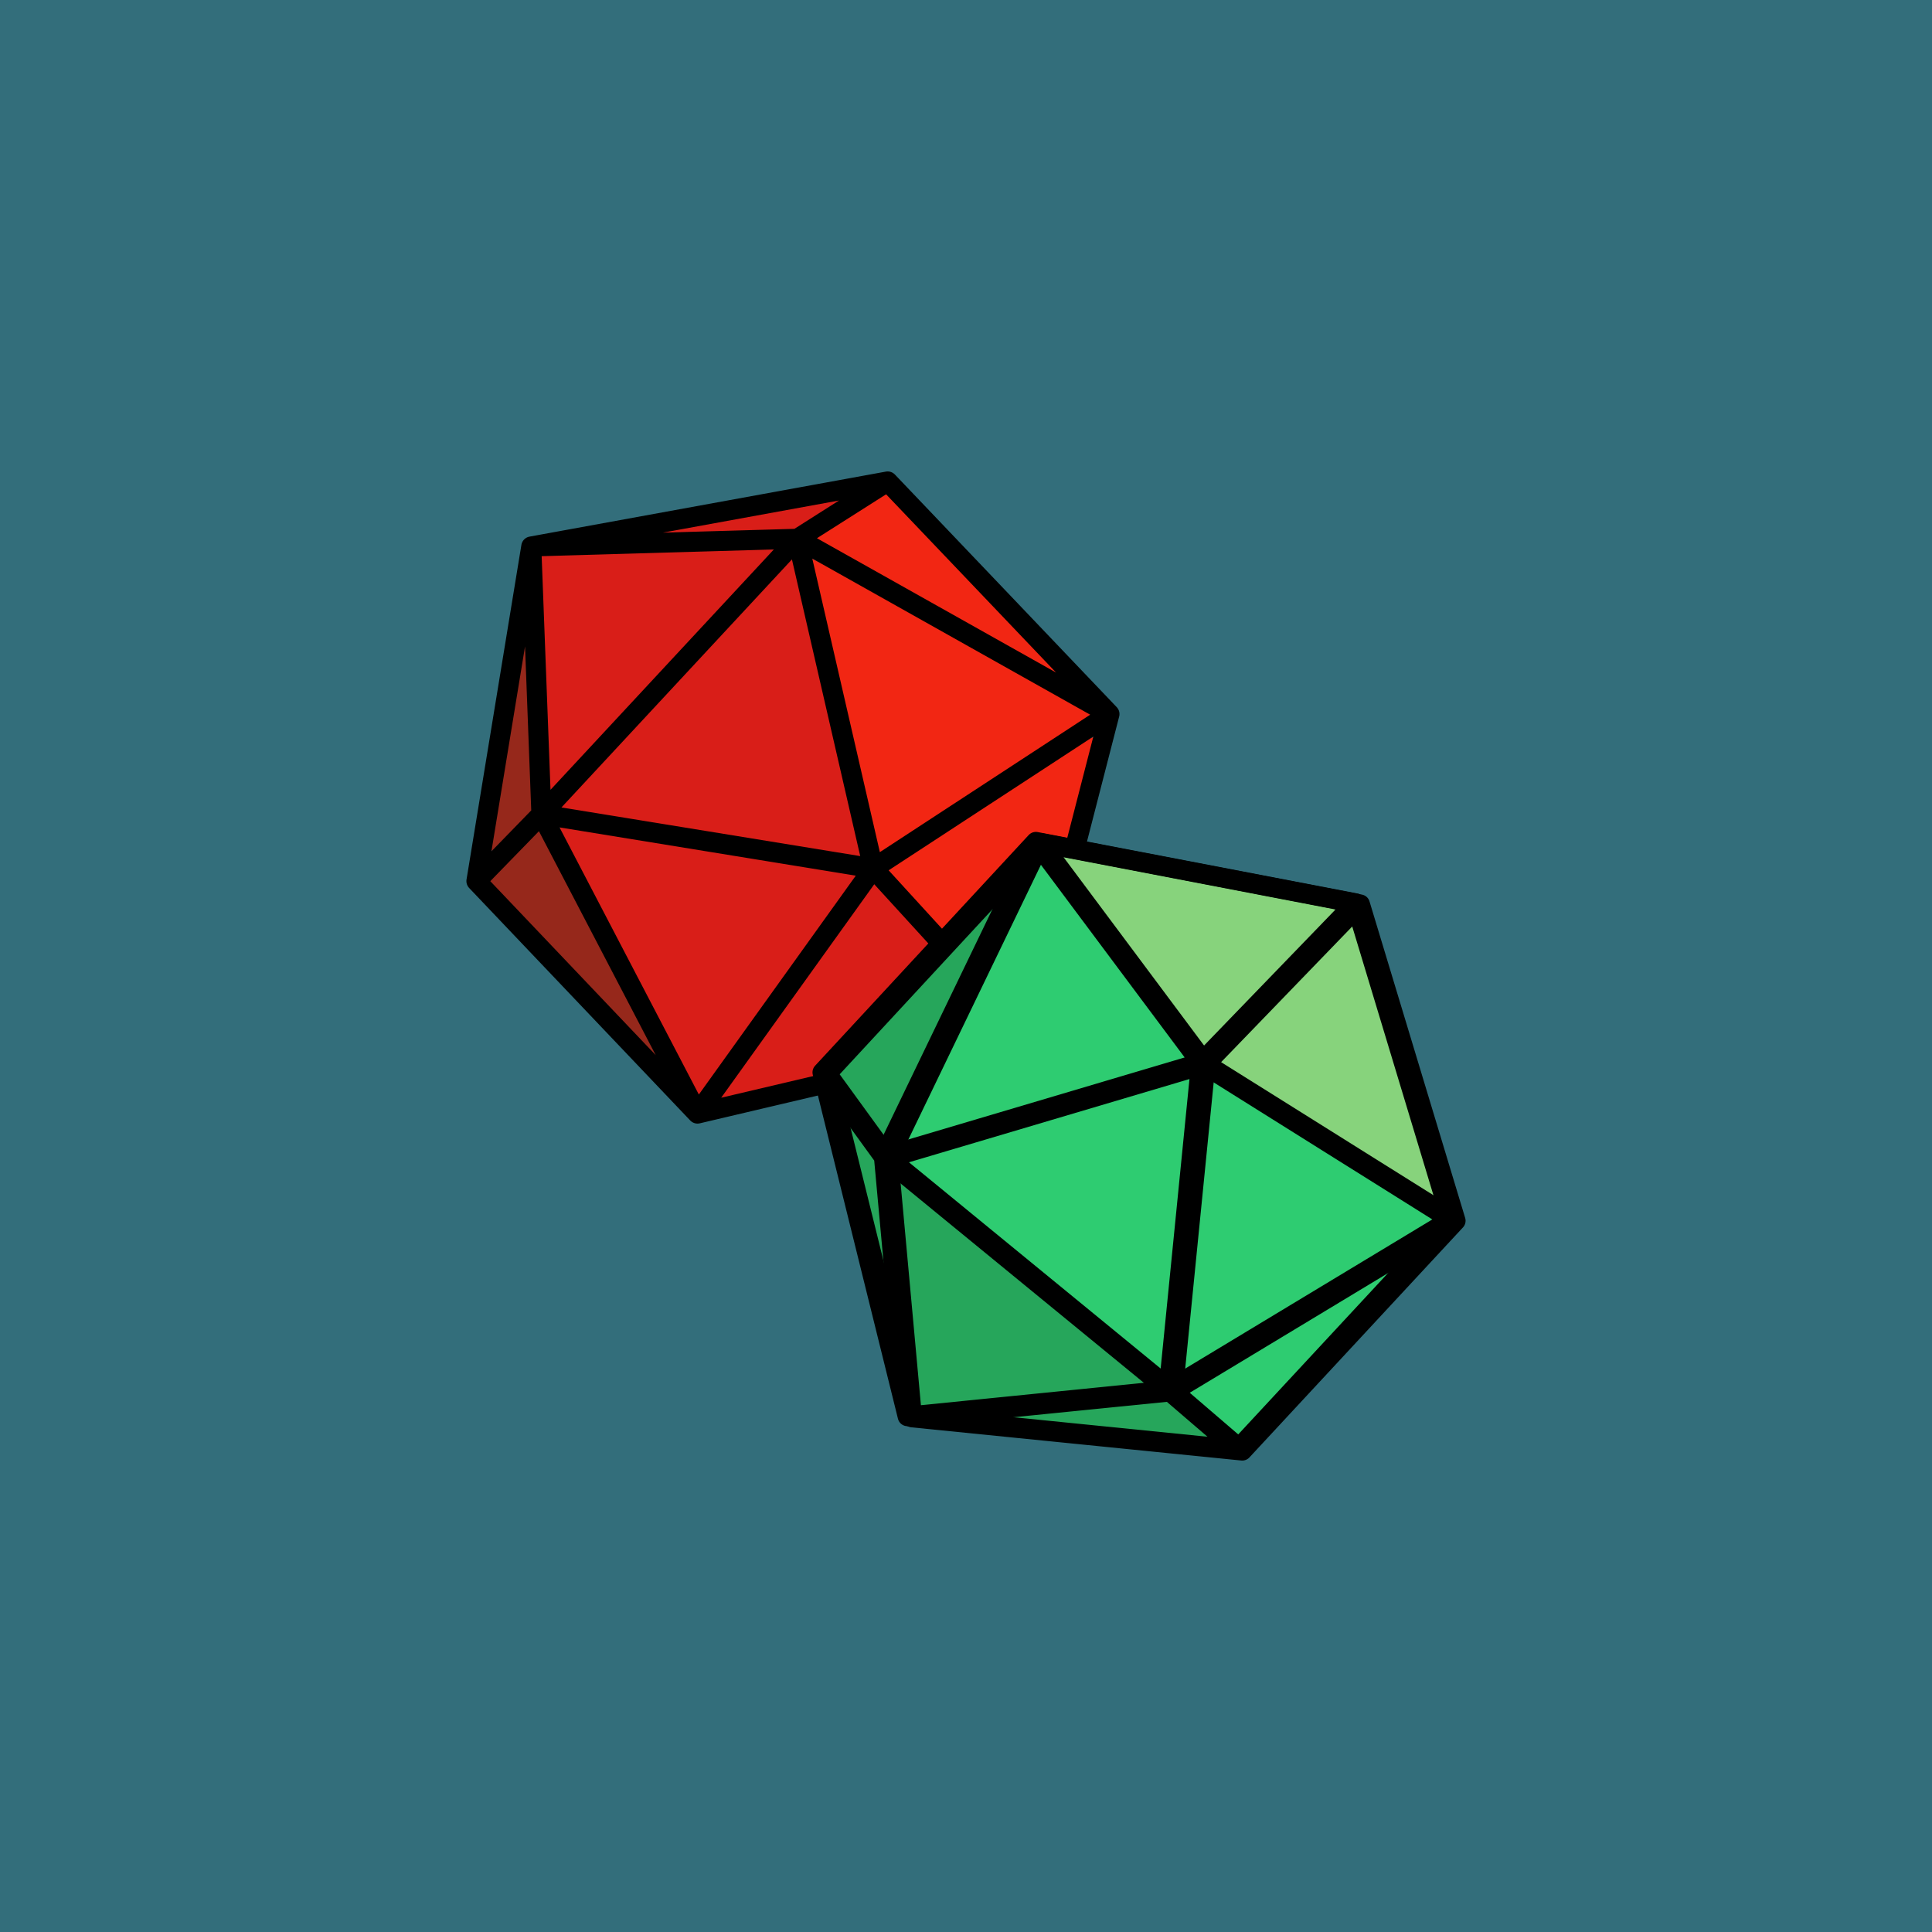
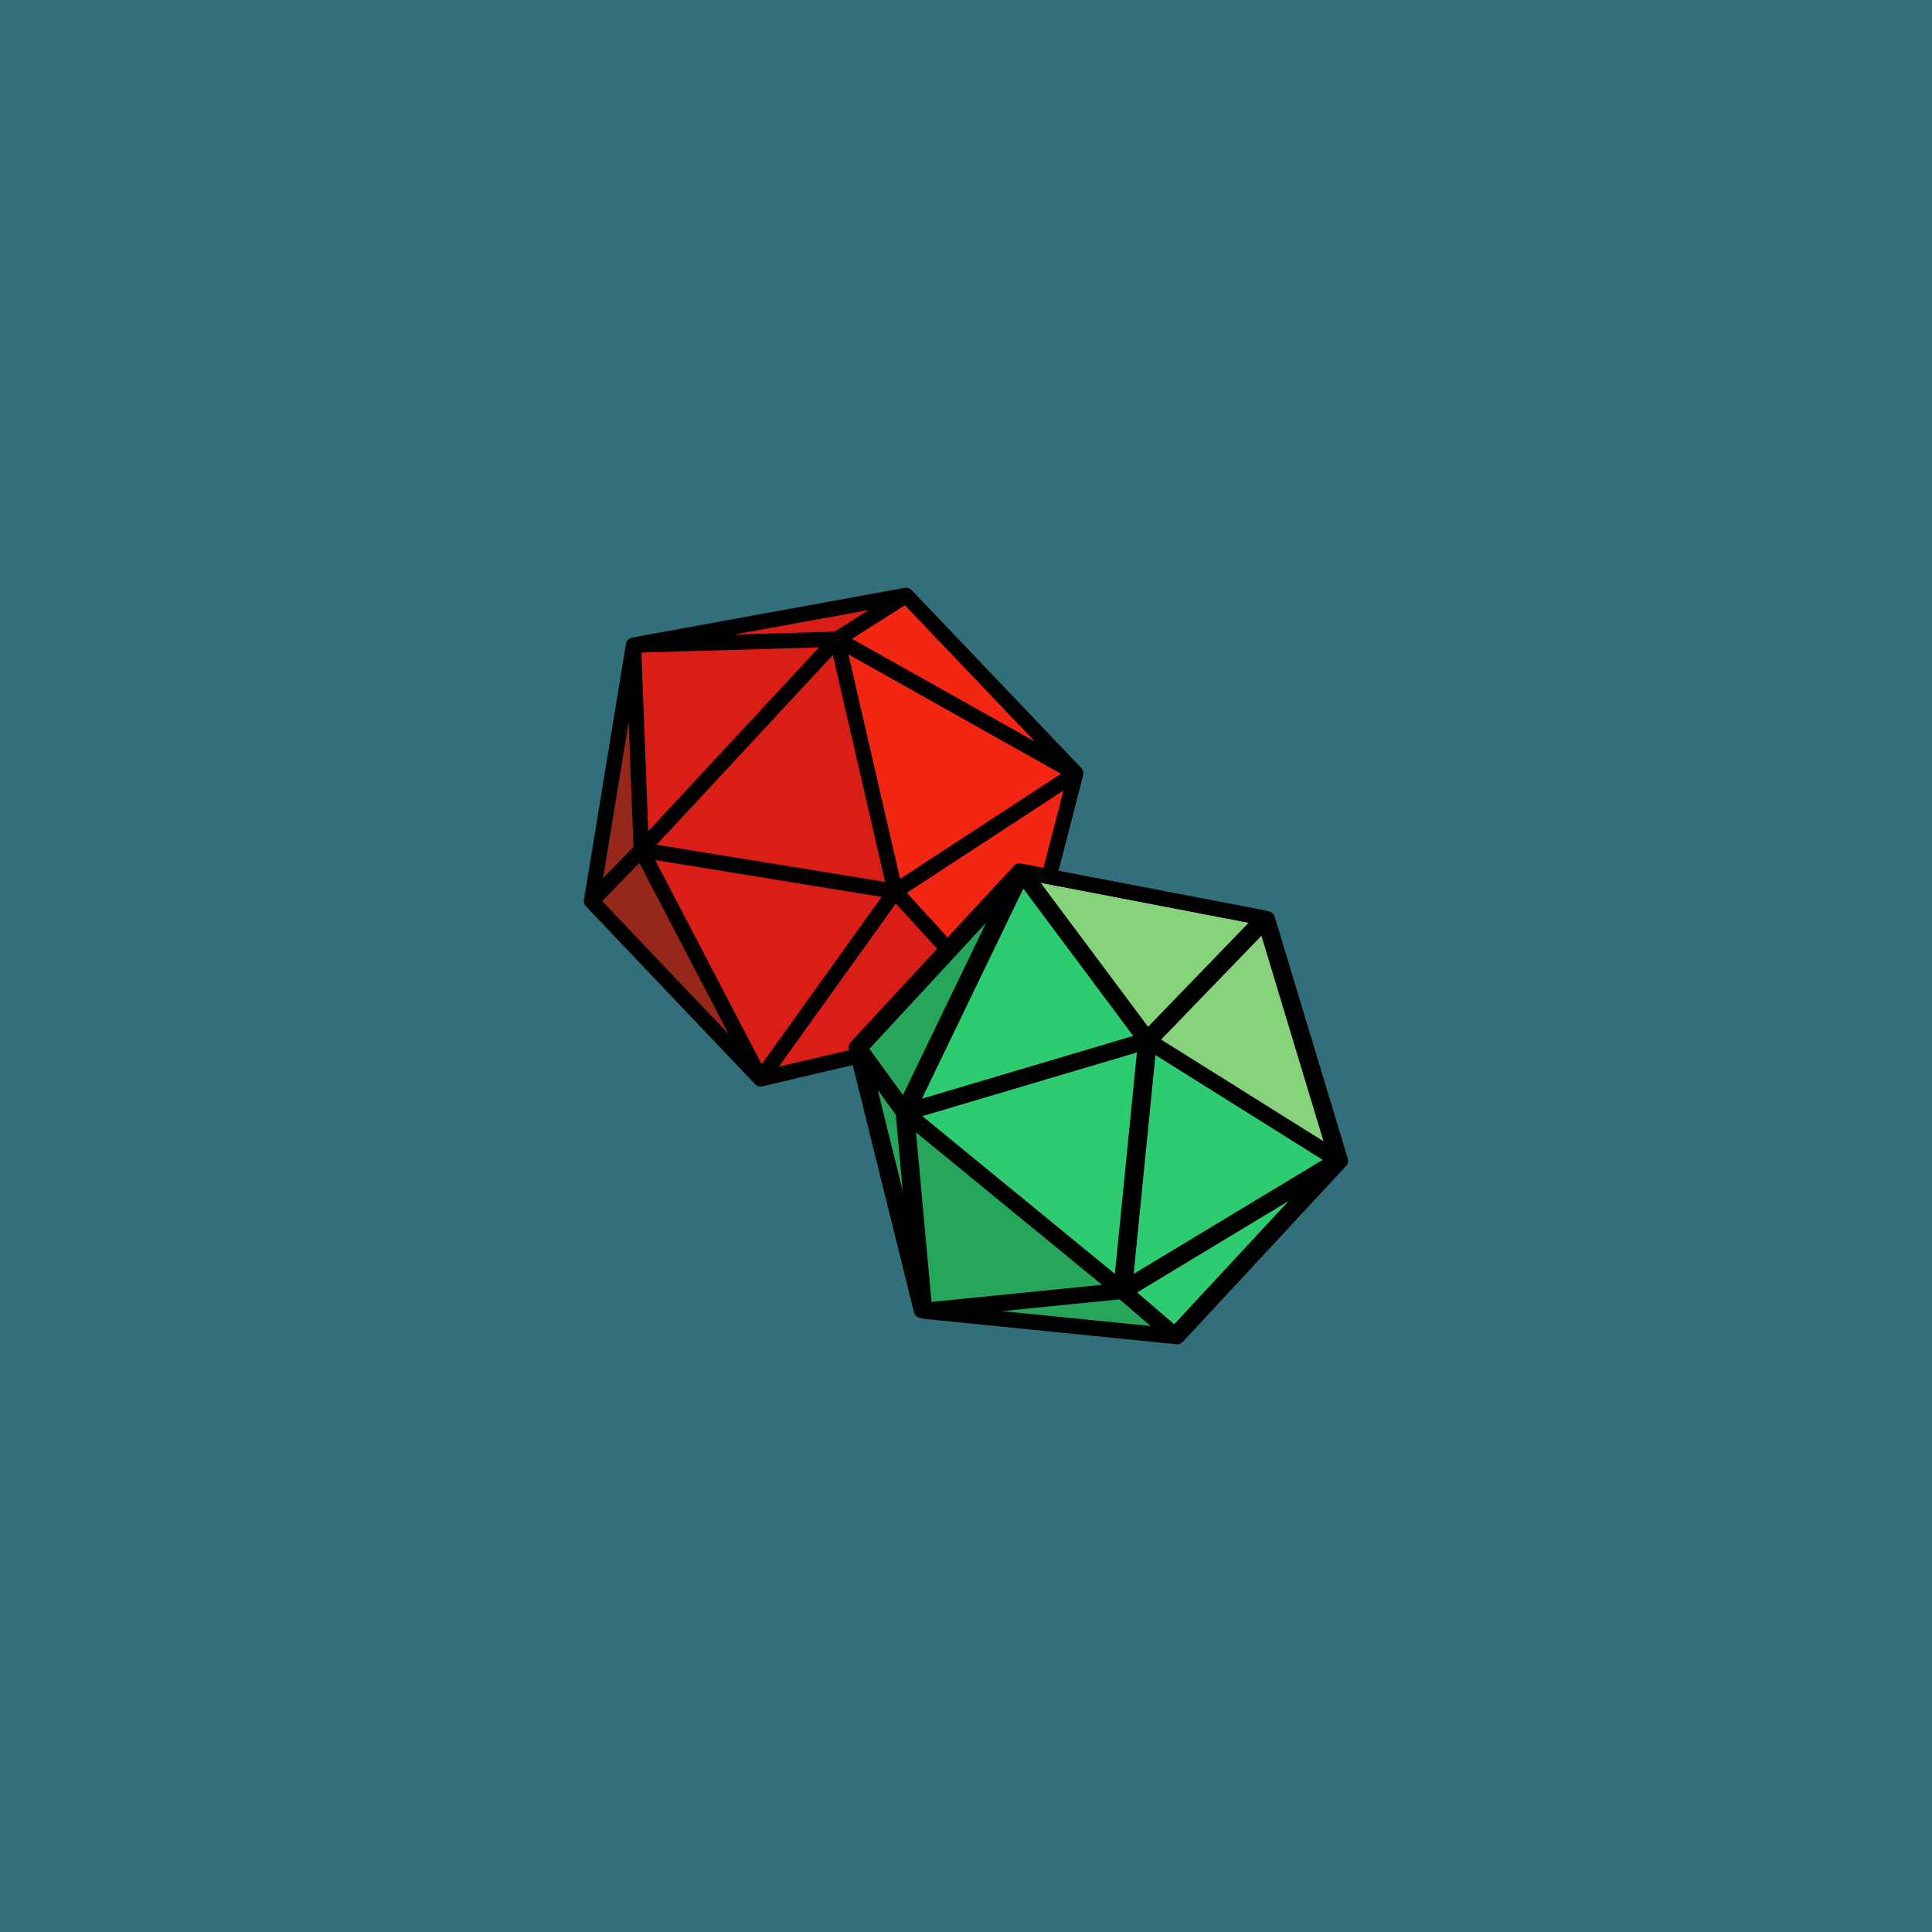
<svg xmlns="http://www.w3.org/2000/svg" version="1.1" id="Your_Icon" x="0px" y="0px" width="2208" height="2208" viewBox="0 0 2208 2208" enable-background="new 0 0 100 100" xml:space="preserve">
  <defs id="defs7" />
  <rect style="fill:#336e7b;fill-opacity:1;stroke:none;stroke-width:19.025;stroke-linecap:square;stroke-linejoin:miter;stroke-miterlimit:4;stroke-dasharray:none;stroke-opacity:1" id="rect4165" width="2208" height="2208" x="1.7763568e-015" y="0" ry="0" />
  <g id="g4631" transform="translate(0,1632)" />
-   <g id="g4716" transform="matrix(2.860197,0,0,2.860197,377.5058,377.458)">
+   <g id="g4716" transform="matrix(2.187625,0,0,2.187625,548.3401,548.3035)">
    <path id="path4610" d="m 119.831,251.948 c -14.961,-28.682 -27.072,-52.28 -26.912,-52.439 0.159,-0.159 14.931,2.098 32.827,5.016 17.896,2.918 43.978,7.167 57.961,9.442 13.983,2.275 25.35,4.312 25.262,4.525 -0.437,1.054 -61.213,85.566 -61.547,85.584 -0.213,0.012 -12.629,-23.446 -27.59,-52.129 z" style="fill:#d91e18;fill-opacity:1;stroke:#d91e18;stroke-width:4;stroke-linecap:round;stroke-linejoin:round;stroke-miterlimit:4;stroke-dasharray:none;stroke-opacity:1" />
    <path id="path4612" d="M 206.034,208.822 C 184.47,205.417 94.156,190.572 93.987,190.404 c -0.119,-0.118 0.158,-0.733 0.616,-1.368 1.735,-2.405 88.742,-95.66 89.25,-95.66 0.293,0 0.679,0.485 0.858,1.078 1.01,3.353 26.3,114.282 26.139,114.652 -0.107,0.245 -2.274,0.117 -4.815,-0.284 z" style="fill:#d91e18;fill-opacity:1;stroke:#d91e18;stroke-width:4;stroke-linecap:round;stroke-linejoin:round;stroke-miterlimit:4;stroke-dasharray:none;stroke-opacity:1" />
    <path id="path4614" d="M 88.316,181.331 C 88.211,180.857 84.774,90.594 84.859,90.546 c 0.347,-0.194 90.696,-2.592 90.876,-2.412 0.324,0.324 -86.232,93.351 -86.857,93.351 -0.29,0 -0.543,-0.069 -0.562,-0.154 z" style="fill:#d91e18;fill-opacity:1;stroke:#d91e18;stroke-width:4;stroke-linecap:round;stroke-linejoin:round;stroke-miterlimit:4;stroke-dasharray:none;stroke-opacity:1" />
    <path id="path4616" d="m 65.3,204.436 c 0.183,-0.932 2.761,-16.512 5.729,-34.622 3.335,-20.351 5.673,-33.02 6.121,-33.169 0.399,-0.133 0.729,-12.21 0.734,-11.589 0.005,0.621 0.416,23.588 0.913,35.788 0.497,12.2 0.909,24.129 0.915,26.509 l 0.011,4.328 -6.828,7.225 c -3.756,3.974 -7.076,7.225 -7.378,7.225 -0.303,0 -0.4,-0.762 -0.217,-1.694 z" style="fill:#96281b;fill-opacity:1;stroke:#96281b;stroke-width:4;stroke-linecap:round;stroke-linejoin:round;stroke-miterlimit:4;stroke-dasharray:none;stroke-opacity:1" />
    <path id="path4618" d="M 94.966,252.187 62.977,219.224 73.719,210.609 c 5.686,-4.56 9.552,-9.182 9.793,-8.934 0.499,0.513 48.122,88.753 48.122,89.195 0,0.159 -5.304,-6.489 -5.575,-6.489 -0.27,0 -14.263,-14.487 -31.094,-32.194 z" style="fill:#96281b;fill-opacity:1;stroke:#96281b;stroke-width:4;stroke-linecap:round;stroke-linejoin:round;stroke-miterlimit:4;stroke-dasharray:none;stroke-opacity:1" />
    <path id="path4620" d="m 158.179,305.069 c 0.23,-0.6 13.632,-19.521 29.782,-42.047 l 29.363,-40.957 1.688,1.737 c 8.612,8.862 50.391,55.363 50.03,55.685 -0.258,0.231 -25.007,6.177 -54.998,13.215 -29.991,7.038 -54.924,12.945 -55.406,13.127 -0.633,0.239 -0.761,0.027 -0.459,-0.76 z" style="fill:#d91e18;fill-opacity:1;stroke:#d91e18;stroke-width:4;stroke-linecap:round;stroke-linejoin:round;stroke-miterlimit:4;stroke-dasharray:none;stroke-opacity:1" />
    <path id="path4622" d="m 249.643,244.258 c -13.988,-15.29 -25.5,-27.975 -25.58,-28.189 -0.17,-0.448 79.452,-52.528 79.79,-52.19 0.174,0.174 -25.933,102.46 -27.336,107.101 -0.179,0.593 -0.577,1.078 -0.883,1.078 -0.306,0 -12.002,-12.51 -25.991,-27.8 z" style="fill:#f22613;fill-opacity:1;stroke:#f22613;stroke-width:4;stroke-linecap:round;stroke-linejoin:round;stroke-miterlimit:4;stroke-dasharray:none;stroke-opacity:1" />
    <path id="path4624" d="M 218.082,200.431 C 203.7,138.158 193.234,92.424 193.34,92.313 c 0.073,-0.076 24.702,13.649 54.731,30.499 30.029,16.851 56.887,30.829 56.66,31.062 -0.815,0.84 -84.088,53.488 -84.562,53.488 -0.267,0 -1.206,-3.119 -2.087,-6.932 z" style="fill:#f22613;fill-opacity:1;stroke:#f22613;stroke-width:4;stroke-linecap:round;stroke-linejoin:round;stroke-miterlimit:4;stroke-dasharray:none;stroke-opacity:1" />
    <path id="path4626" d="M 240.588,108.596 C 216.385,94.972 196.483,83.525 196.362,83.157 c -0.221,-0.666 23.866,-16.36 25.334,-16.506 0.698,-0.07 63.233,64.926 63.718,66.225 0.113,0.302 8.292,5.928 8.01,5.911 -0.282,-0.016 -28.633,-16.568 -52.836,-30.191 z" style="fill:#f22613;fill-opacity:1;stroke:#f22613;stroke-width:4;stroke-linecap:round;stroke-linejoin:round;stroke-miterlimit:4;stroke-dasharray:none;stroke-opacity:1" />
    <path id="path4628" d="m 127.896,81.948 c 0.189,-0.567 28.361,-5.019 45.215,-8.101 13.533,-2.475 31.744,-7.049 32.374,-6.965 0.725,0.097 -8.208,4.507 -12.912,7.497 l -7.433,4.726 -18.594,0.449 c -15.444,0.373 -38.88,3.082 -38.65,2.394 z" style="fill:#d91e18;fill-opacity:1;stroke:#d91e18;stroke-width:4;stroke-linecap:round;stroke-linejoin:round;stroke-miterlimit:4;stroke-dasharray:none;stroke-opacity:1" />
    <path d="M 84.347,193.407 146.714,312.989 m 131.478,-30.951 -61.224,-67.029 m -70.253,97.979 70.253,-97.979 M 84.347,193.407 216.968,215.009 m 0,0 94.361,-61.661 M 186.655,83.304 216.968,215.009 M 311.329,153.348 186.655,83.304 M 84.347,193.407 186.655,83.304 m 36.048,-22.898 -36.048,22.898 m 0,0 L 80.299,86.388 M 84.347,193.407 80.299,86.388 M 58.376,220.091 84.347,193.407 M 80.299,86.388 58.376,220.091 M 222.703,60.406 80.299,86.388 M 311.329,153.348 222.703,60.406 M 278.192,282.038 311.329,153.348 M 146.714,312.989 278.192,282.038 M 58.376,220.091 146.714,312.989" style="fill:none;fill-opacity:0.787;fill-rule:evenodd;stroke:#000000;stroke-width:8;stroke-linecap:round;stroke-linejoin:round;stroke-miterlimit:4;stroke-dasharray:none;stroke-opacity:1" id="path4241" />
  </g>
-   <g id="g4740" transform="matrix(2.797943,0,0,2.797943,194.7896,227.5844)">
+   <g id="g4740" transform="matrix(2.14001,0,0,2.14001,408.5894,433.6725)">
    <path style="fill:#2ecc71;fill-opacity:1;stroke:#2ecc71;stroke-width:4;stroke-linecap:round;stroke-linejoin:round;stroke-miterlimit:4;stroke-dasharray:none;stroke-opacity:1" d="m 302.351,383.471 c 0.3,-1.215 53.411,-110.672 53.82,-110.92 0.281,-0.17 2.57,2.441 5.087,5.803 29.305,39.138 53.132,71.372 53.182,71.945 0.054,0.619 -110.568,33.909 -111.728,33.623 -0.245,-0.06 -0.407,-0.263 -0.361,-0.45 z" id="path4580" />
    <path style="fill:#26a65b;fill-opacity:1;stroke:#26a65b;stroke-width:4;stroke-linecap:round;stroke-linejoin:round;stroke-miterlimit:4;stroke-dasharray:none;stroke-opacity:1" d="m 283.263,370.63 c -5.049,-6.944 -9.199,-12.805 -9.221,-13.024 -0.038,-0.365 70.353,-78.569 71.382,-79.279 0.246,-0.17 -7.735,10.576 -7.636,10.741 0.16,0.265 -44.78,93.846 -45.184,94.091 -0.088,0.053 -4.292,-5.584 -9.341,-12.528 z" id="path4590" />
    <path style="fill:#2ecc71;fill-opacity:1;stroke:#2ecc71;stroke-width:4;stroke-linecap:round;stroke-linejoin:round;stroke-miterlimit:4;stroke-dasharray:none;stroke-opacity:1" d="m 354.448,436.307 c -28.299,-23.187 -51.435,-42.352 -51.415,-42.589 0.041,-0.484 114.518,-34.569 114.759,-34.169 0.171,0.283 -11.552,118.735 -11.761,118.847 -0.072,0.038 -23.284,-18.902 -51.583,-42.089 z" id="path4594" />
    <path style="fill:#26a65b;fill-opacity:1;stroke:#26a65b;stroke-width:4;stroke-linecap:round;stroke-linejoin:round;stroke-miterlimit:4;stroke-dasharray:none;stroke-opacity:1" d="m 285.035,407.384 c -3.852,-15.544 -7.626,-29.865 -7.477,-29.955 0.149,-0.09 3.394,4.634 6.303,8.627 l 5.289,7.26 1.861,20.258 c 2.051,22.333 3.978,30.878 3.377,30.729 -0.232,-0.057 -5.501,-21.375 -9.352,-36.919 z" id="path4596" />
    <path style="fill:#26a65b;fill-opacity:1;stroke:#26a65b;stroke-width:4;stroke-linecap:round;stroke-linejoin:round;stroke-miterlimit:4;stroke-dasharray:none;stroke-opacity:1" d="m 350.796,497.616 c 0.166,-0.263 13.128,-1.777 28.803,-3.365 l 28.501,-2.886 8.109,6.955 c 6.235,5.348 7.905,6.984 7.228,7.079 -0.714,0.1 -82.49,-7.641 -83.649,-7.928 -0.186,-0.046 10.842,0.408 11.008,0.145 z" id="path4600" />
    <path style="fill:#2ecc71;fill-opacity:1;stroke:#2ecc71;stroke-width:4;stroke-linecap:round;stroke-linejoin:round;stroke-miterlimit:4;stroke-dasharray:none;stroke-opacity:1" d="m 427.136,496.512 c -5.44,-4.708 -9.863,-8.673 -9.829,-8.811 0.127,-0.514 88.152,-54.518 88.346,-54.197 0.219,0.362 -67.925,71.771 -68.361,71.644 -0.145,-0.042 -4.715,-3.929 -10.155,-8.637 z" id="path4602" />
    <path style="fill:#2ecc71;fill-opacity:1;stroke:#2ecc71;stroke-width:4;stroke-linecap:round;stroke-linejoin:round;stroke-miterlimit:4;stroke-dasharray:none;stroke-opacity:1" d="m 414.703,478.156 c 0.031,-0.178 2.658,-26.64 5.838,-58.805 3.18,-32.165 5.847,-58.534 5.927,-58.597 0.08,-0.064 17.428,10.718 38.553,23.959 21.124,13.241 41.453,25.971 45.175,28.288 l 6.768,4.214 -50.84,30.71 c -27.962,16.891 -50.984,30.675 -51.158,30.632 -0.175,-0.043 -0.293,-0.224 -0.262,-0.401 z" id="path4604" />
    <path style="fill:#87d37c;fill-opacity:1;stroke:#87d37c;stroke-width:4;stroke-linecap:round;stroke-linejoin:round;stroke-miterlimit:4;stroke-dasharray:none;stroke-opacity:1" d="M 473.394,379.931 C 449.501,364.937 429.905,352.584 429.847,352.479 c -0.207,-0.372 53.678,-55.801 54.03,-55.579 0.286,0.181 32.009,104.273 33.269,109.164 0.187,0.725 0.193,1.275 0.015,1.223 -0.179,-0.052 -19.874,-12.362 -43.767,-27.357 z" id="path4606" />
    <path style="fill:#87d37c;fill-opacity:1;stroke:#87d37c;stroke-width:4;stroke-linecap:round;stroke-linejoin:round;stroke-miterlimit:4;stroke-dasharray:none;stroke-opacity:1" d="m 394.522,308.213 c -15.572,-20.913 -28.315,-38.226 -28.317,-38.473 -0.002,-0.282 5.32,0.574 14.248,2.29 7.838,1.507 32.741,6.287 55.34,10.624 22.599,4.336 41.145,7.978 41.215,8.093 0.193,0.32 -53.237,55.499 -53.735,55.495 -0.241,-0.002 -13.178,-17.115 -28.751,-38.028 z" id="path4608" />
    <path style="fill:#26a65b;fill-opacity:1;stroke:#26a65b;stroke-width:4;stroke-linecap:round;stroke-linejoin:round;stroke-miterlimit:4;stroke-dasharray:none;stroke-opacity:1" d="m 302.664,447.355 c -2.276,-24.934 -4.059,-45.384 -3.963,-45.444 0.126,-0.078 99.749,81.31 100.137,81.809 0.11,0.141 -91.213,9.198 -91.617,9.086 -0.231,-0.064 -2.282,-20.517 -4.558,-45.452 z" id="path4592" />
    <path id="path4241-1" style="fill:#ff0000;fill-opacity:0.787;fill-rule:evenodd;stroke:#000000;stroke-width:8;stroke-linecap:round;stroke-linejoin:round;stroke-miterlimit:4;stroke-dasharray:none;stroke-opacity:1" d="M 409.547,486.985 525.016,417.297 M 485.944,288 422.855,353.276 m 102.161,64.021 -102.161,-64.021 m -13.308,133.708 13.308,-133.708 m 0,0 -67.413,-90.341 m -62.15,128.791 129.564,-38.449 m -67.413,-90.341 -62.15,128.791 m 116.256,95.259 -116.256,-95.259 m -25.097,-34.554 25.097,34.554 m 0,0 9.696,105.958 m 106.56,-10.699 -106.56,10.699 m 134.807,13.561 -28.247,-24.26 m -106.56,10.699 134.807,13.561 M 268.195,357.172 302.987,497.684 m 52.455,-234.749 -87.247,94.237 M 485.944,288 355.442,262.935 M 525.016,417.297 485.944,288 m -48.15,223.245 87.221,-93.948" />
    <path d="M 407.605,486.505 523.074,416.818 M 484.002,287.521 420.913,352.797 M 523.074,416.818 420.913,352.797 M 407.605,486.505 420.913,352.797 m 0,0 -67.413,-90.341 M 291.35,391.246 420.913,352.797 M 353.5,262.456 291.35,391.246 M 407.605,486.505 291.35,391.246 m -25.097,-34.554 25.097,34.554 m 0,0 9.696,105.958 M 407.605,486.505 301.046,497.205 M 435.853,510.766 407.605,486.505 M 301.046,497.205 435.853,510.766 M 266.253,356.693 301.046,497.205 M 353.5,262.456 266.253,356.693 M 484.002,287.521 353.5,262.456 m 169.574,154.362 -39.072,-129.297 m -48.15,223.245 87.221,-93.948" style="fill:#ff0000;fill-opacity:0.787;fill-rule:evenodd;stroke:#000000;stroke-width:8;stroke-linecap:round;stroke-linejoin:round;stroke-miterlimit:4;stroke-dasharray:none;stroke-opacity:1" id="path4241-1-1" />
  </g>
</svg>
